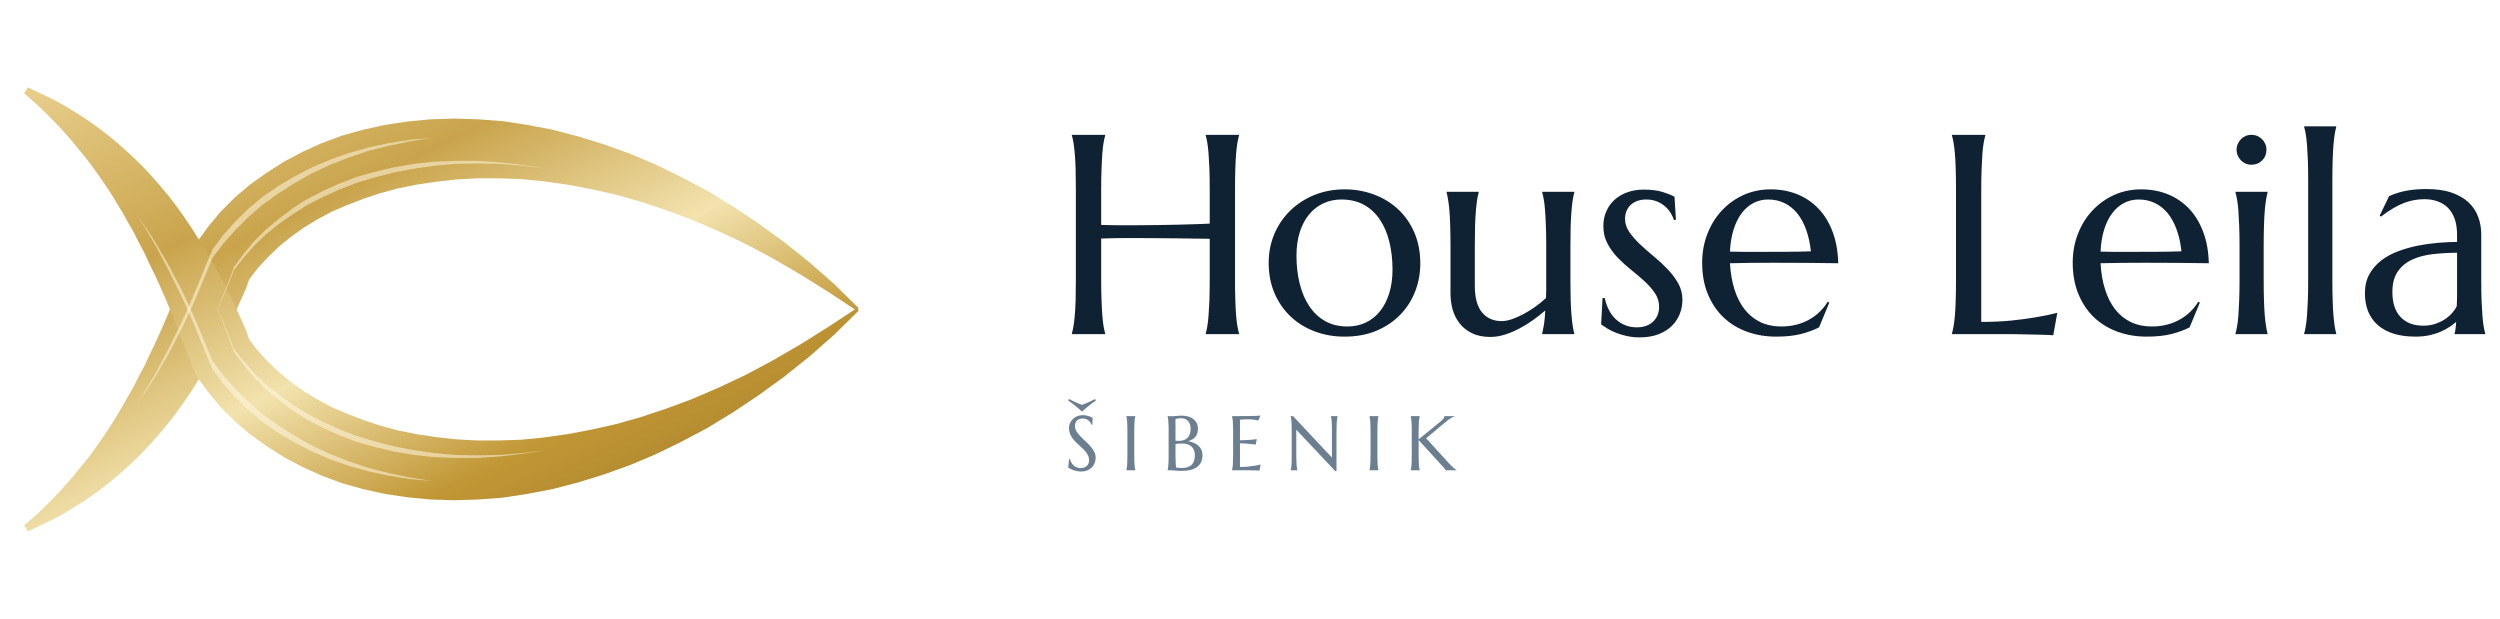
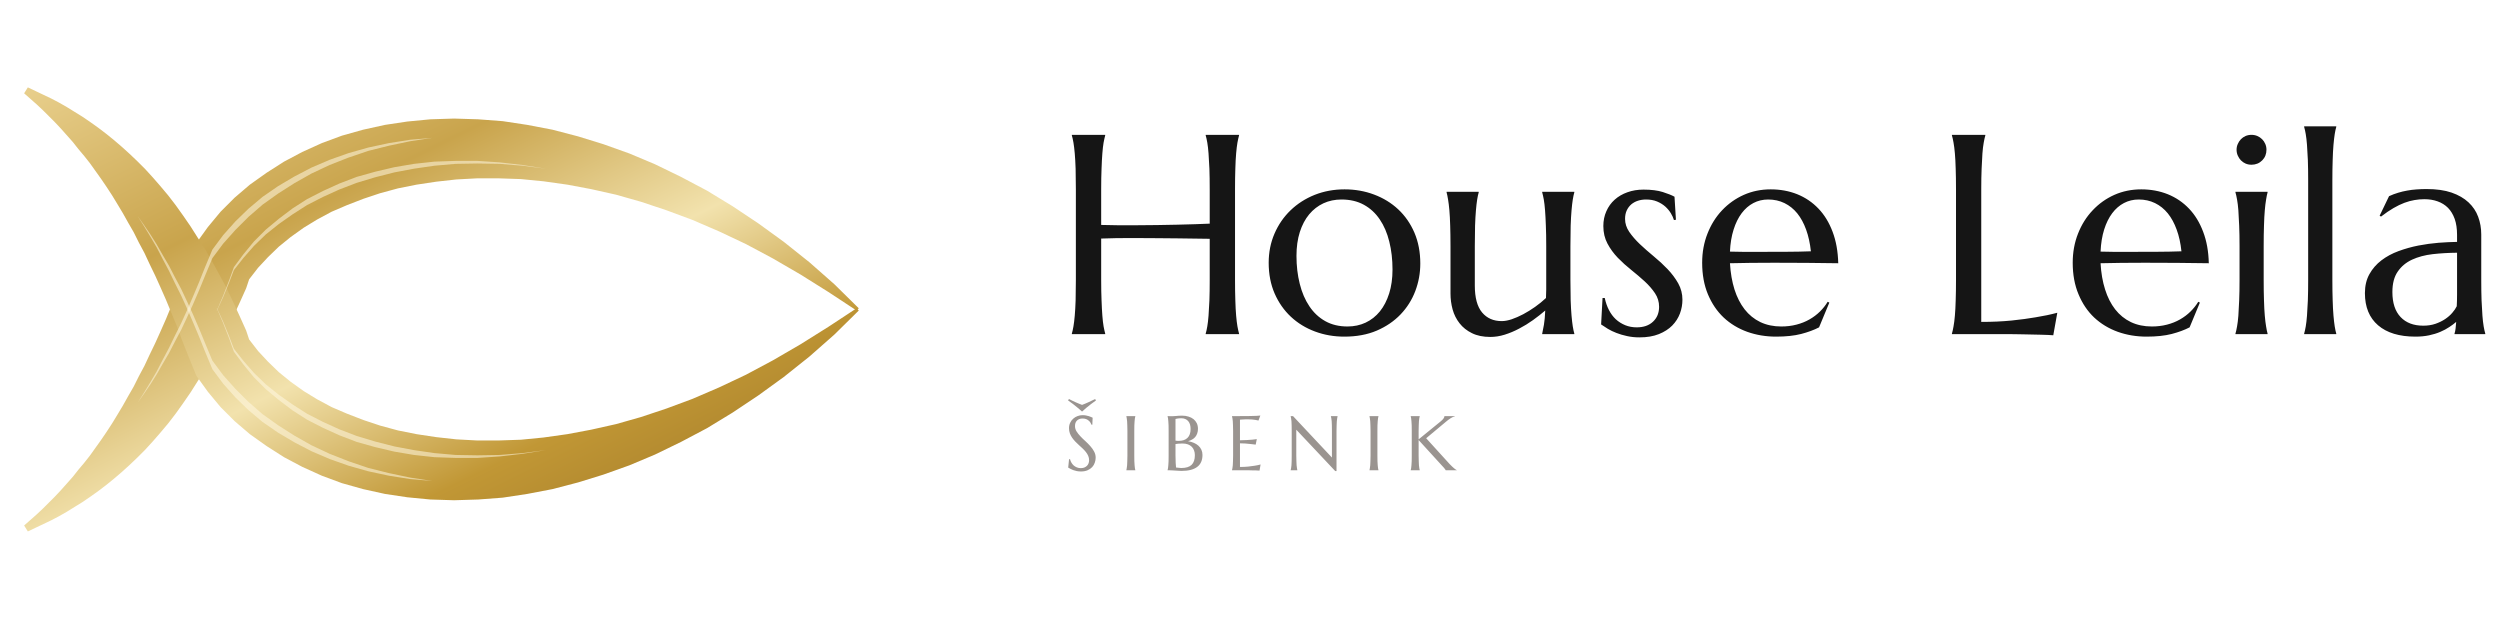
<svg xmlns="http://www.w3.org/2000/svg" viewBox="0 0 404 100" role="img" aria-label="House Leila, Šibenik">
  <defs>
    <linearGradient id="g" x1="0" y1="0" x2="1" y2="1">
      <stop offset="0" stop-color="#e8cf8c" />
      <stop offset=".28" stop-color="#c9a44c" />
      <stop offset=".52" stop-color="#f2e2ad" />
      <stop offset=".74" stop-color="#c19735" />
      <stop offset="1" stop-color="#9c7526" />
    </linearGradient>
  </defs>
  <g transform="translate(0 5.0) scale(0.6)">
    <g fill="url(#g)">
      <path d="M7.5,134.8 9.6,133.8 11.7,132.8 13.8,131.8 15.9,130.7 18.0,129.5 20.1,128.2 22.2,126.9 24.4,125.4 26.5,123.9 28.6,122.3 30.7,120.6 32.8,118.8 34.9,116.9 37.0,114.9 39.1,112.8 41.2,110.5 43.2,108.2 45.3,105.7 47.3,103.1 49.3,100.3 51.3,97.4 53.2,94.4 55.2,91.3 57.1,88.0 59.0,84.5 60.9,81.0 62.7,77.2 64.5,73.3 66.3,69.3 67.1,66.9 69.5,63.8 72.2,60.9 75.1,58.1 78.3,55.5 81.8,53.0 85.4,50.8 89.3,48.7 93.5,46.9 97.9,45.2 102.4,43.7 107.2,42.4 112.2,41.4 117.5,40.6 122.9,40.0 128.5,39.7 134.3,39.7 140.3,39.9 146.4,40.5 152.8,41.4 159.2,42.6 165.9,44.1 172.6,46.0 179.5,48.3 186.5,50.9 193.7,54.0 200.9,57.4 208.2,61.3 215.6,65.6 223.1,70.3 230.7,75.3 L231.3,74.7 224.7,68.2 218.0,62.3 211.1,56.8 204.2,51.8 197.3,47.2 190.4,43.0 183.4,39.3 176.4,35.9 169.5,33.0 162.5,30.5 155.7,28.4 148.8,26.6 142.0,25.3 135.4,24.3 128.8,23.8 122.3,23.6 115.9,23.8 109.7,24.4 103.7,25.3 97.8,26.6 92.1,28.2 86.7,30.2 81.4,32.6 76.5,35.2 71.8,38.2 67.3,41.4 63.2,44.9 59.4,48.7 56.0,52.8 52.9,57.1 50.5,63.0 49.0,66.8 47.6,70.6 46.1,74.2 44.7,77.6 43.2,81.0 41.8,84.1 40.3,87.2 38.9,90.2 37.4,93.0 36.0,95.8 34.5,98.4 33.1,100.9 31.6,103.4 30.2,105.7 28.7,108.0 27.2,110.2 25.7,112.3 24.2,114.4 22.7,116.3 21.1,118.2 19.6,120.1 18.0,121.9 16.4,123.7 14.8,125.4 13.2,127.0 11.6,128.6 9.9,130.2 8.2,131.7 6.5,133.2 Z" />
      <path d="M6.5,16.8 8.2,18.3 9.9,19.8 11.6,21.4 13.2,23.0 14.8,24.6 16.4,26.3 18.0,28.1 19.6,29.9 21.1,31.8 22.7,33.7 24.2,35.6 25.7,37.7 27.2,39.8 28.7,42.0 30.2,44.3 31.6,46.6 33.1,49.1 34.5,51.6 36.0,54.2 37.4,57.0 38.9,59.8 40.3,62.8 41.8,65.9 43.2,69.0 44.7,72.4 46.1,75.8 47.6,79.4 49.0,83.2 50.5,87.0 52.9,92.9 56.0,97.2 59.4,101.3 63.2,105.1 67.3,108.6 71.8,111.8 76.5,114.8 81.4,117.4 86.7,119.8 92.1,121.8 97.8,123.4 103.7,124.7 109.7,125.6 115.9,126.2 122.3,126.4 128.8,126.2 135.4,125.7 142.0,124.7 148.8,123.4 155.7,121.6 162.5,119.5 169.5,117.0 176.4,114.1 183.4,110.7 190.4,107.0 197.3,102.8 204.2,98.2 211.1,93.2 218.0,87.7 224.7,81.8 231.3,75.3 L230.7,74.7 223.1,79.7 215.6,84.4 208.2,88.7 200.9,92.6 193.7,96.0 186.5,99.1 179.5,101.7 172.6,104.0 165.9,105.9 159.2,107.4 152.8,108.6 146.4,109.5 140.3,110.1 134.3,110.3 128.5,110.3 122.9,110.0 117.5,109.4 112.2,108.6 107.2,107.6 102.4,106.3 97.9,104.8 93.5,103.1 89.3,101.3 85.4,99.2 81.8,97.0 78.3,94.5 75.1,91.9 72.2,89.1 69.5,86.2 67.1,83.1 66.3,80.7 64.5,76.7 62.7,72.8 60.9,69.0 59.0,65.5 57.1,62.0 55.2,58.7 53.2,55.6 51.3,52.6 49.3,49.7 47.3,46.9 45.3,44.3 43.2,41.8 41.2,39.5 39.1,37.2 37.0,35.1 34.9,33.1 32.8,31.2 30.7,29.4 28.6,27.7 26.5,26.1 24.4,24.6 22.2,23.1 20.1,21.8 18.0,20.5 15.9,19.3 13.8,18.2 11.7,17.2 9.6,16.2 7.5,15.2 Z" />
    </g>
    <g>
      <path d="M37.1,100.1 38.8,97.4 40.5,94.6 42.2,91.7 43.8,88.6 45.5,85.4 47.1,82.1 48.8,78.7 50.4,75.2 52.0,71.5 53.6,67.7 55.2,63.7 57.2,58.9 60.1,55.0 63.4,51.3 66.9,47.9 70.7,44.7 74.9,41.8 79.3,39.2 83.9,36.8 88.8,34.7 93.9,32.9 99.2,31.4 104.8,30.2 110.5,29.3 116.4,28.8 L116.4,28.8 110.5,29.7 104.8,30.9 99.2,32.3 93.9,34.1 88.8,36.1 83.9,38.4 79.3,41.0 74.9,43.8 70.7,46.8 66.9,50.1 63.4,53.6 60.1,57.3 57.2,61.2 55.2,66.0 53.6,69.9 52.0,73.6 50.4,77.1 48.8,80.5 47.1,83.7 45.5,86.8 43.8,89.7 42.2,92.5 40.5,95.2 38.8,97.7 37.1,100.1 Z" fill="#fff8e2" opacity=".55" />
      <path d="M58.4,75.3 60.1,71.3 61.7,67.2 63.0,63.6 65.6,60.1 68.4,56.7 71.6,53.5 75.1,50.6 78.8,47.8 82.7,45.3 87.0,43.1 91.4,41.1 96.1,39.3 101.1,37.9 106.2,36.7 111.5,35.8 117.0,35.2 122.7,35.0 128.6,35.0 134.6,35.4 140.7,36.1 147.0,37.1 L147.0,37.1 140.7,36.3 134.6,35.8 128.6,35.7 122.7,35.8 117.0,36.3 111.5,37.1 106.2,38.1 101.1,39.4 96.1,40.9 91.4,42.7 87.0,44.7 82.7,46.9 78.8,49.4 75.1,52.0 71.6,54.8 68.4,57.9 65.6,61.1 63.0,64.4 61.7,67.8 60.1,71.7 58.4,75.4 Z" fill="#fff8e2" opacity=".55" />
      <path d="M37.1,49.9 38.8,52.3 40.5,54.8 42.2,57.5 43.8,60.3 45.5,63.2 47.1,66.3 48.8,69.5 50.4,72.9 52.0,76.4 53.6,80.1 55.2,84.0 57.2,88.8 60.1,92.7 63.4,96.4 66.9,99.9 70.7,103.2 74.9,106.2 79.3,109.0 83.9,111.6 88.8,113.9 93.9,115.9 99.2,117.7 104.8,119.1 110.5,120.3 116.4,121.2 L116.4,121.2 110.5,120.7 104.8,119.8 99.2,118.6 93.9,117.1 88.8,115.3 83.9,113.2 79.3,110.8 74.9,108.2 70.7,105.3 66.9,102.1 63.4,98.7 60.1,95.0 57.2,91.1 55.2,86.3 53.6,82.3 52.0,78.5 50.4,74.8 48.8,71.3 47.1,67.9 45.5,64.6 43.8,61.4 42.2,58.3 40.5,55.4 38.8,52.6 37.1,49.9 Z" fill="#fff8e2" opacity=".55" />
      <path d="M58.4,74.6 60.1,78.3 61.7,82.2 63.0,85.6 65.6,88.9 68.4,92.1 71.6,95.2 75.1,98.0 78.8,100.6 82.7,103.1 87.0,105.3 91.4,107.3 96.1,109.1 101.1,110.6 106.2,111.9 111.5,112.9 117.0,113.7 122.7,114.2 128.6,114.3 134.6,114.2 140.7,113.7 147.0,112.9 L147.0,112.9 140.7,113.9 134.6,114.6 128.6,115.0 122.7,115.0 117.0,114.8 111.5,114.2 106.2,113.3 101.1,112.1 96.1,110.7 91.4,108.9 87.0,106.9 82.7,104.7 78.8,102.2 75.1,99.4 71.6,96.5 68.4,93.3 65.6,89.9 63.0,86.4 61.7,82.8 60.1,78.7 58.4,74.7 Z" fill="#fff8e2" opacity=".55" />
    </g>
  </g>
  <g transform="translate(170.0 54)">
-     <path d="M25.49 -15.41Q24.59 -15.43 23.25 -15.44Q21.9 -15.45 20.32 -15.48Q18.73 -15.5 17.01 -15.51Q15.3 -15.52 13.66 -15.53Q12.02 -15.54 10.53 -15.52Q9.05 -15.5 7.95 -15.45V-8.78Q7.95 -6.87 8.01 -5.45Q8.06 -4.02 8.14 -2.99Q8.22 -1.95 8.34 -1.26Q8.47 -0.56 8.6 -0.09V0H3.21V-0.09Q3.35 -0.56 3.47 -1.26Q3.59 -1.95 3.68 -2.99Q3.77 -4.02 3.82 -5.45Q3.86 -6.87 3.86 -8.78V-23.4Q3.86 -25.31 3.82 -26.74Q3.77 -28.17 3.68 -29.21Q3.59 -30.25 3.47 -30.95Q3.35 -31.65 3.21 -32.12V-32.21H8.6V-32.12Q8.47 -31.65 8.34 -30.95Q8.22 -30.25 8.14 -29.21Q8.06 -28.17 8.01 -26.74Q7.95 -25.31 7.95 -23.4V-17.65Q9.12 -17.61 10.6 -17.6Q12.08 -17.59 13.7 -17.6Q15.32 -17.61 16.99 -17.63Q18.67 -17.65 20.23 -17.69Q21.79 -17.72 23.15 -17.77Q24.5 -17.81 25.49 -17.86V-23.4Q25.49 -25.31 25.44 -26.74Q25.38 -28.17 25.3 -29.21Q25.22 -30.25 25.1 -30.95Q24.98 -31.65 24.84 -32.12V-32.21H30.23V-32.12Q30.1 -31.65 29.97 -30.95Q29.85 -30.25 29.76 -29.21Q29.67 -28.17 29.63 -26.74Q29.58 -25.31 29.58 -23.4V-8.78Q29.58 -6.87 29.63 -5.45Q29.67 -4.02 29.76 -2.99Q29.85 -1.95 29.97 -1.26Q30.1 -0.56 30.23 -0.09V0H24.84V-0.09Q24.98 -0.56 25.1 -1.26Q25.22 -1.95 25.3 -2.99Q25.38 -4.02 25.44 -5.45Q25.49 -6.87 25.49 -8.78ZM35.02 -11.54Q35.02 -14.08 35.96 -16.25Q36.9 -18.42 38.55 -20.01Q40.21 -21.61 42.45 -22.51Q44.7 -23.4 47.28 -23.4Q49.82 -23.4 52.05 -22.56Q54.29 -21.72 55.95 -20.17Q57.61 -18.62 58.57 -16.4Q59.52 -14.17 59.52 -11.41Q59.52 -9.1 58.71 -6.96Q57.9 -4.83 56.33 -3.19Q54.76 -1.55 52.48 -0.57Q50.2 0.4 47.24 0.4Q44.72 0.4 42.5 -0.43Q40.27 -1.26 38.61 -2.81Q36.95 -4.36 35.98 -6.57Q35.02 -8.78 35.02 -11.54ZM47.75 -1.24Q49.35 -1.24 50.68 -1.86Q52.02 -2.49 52.99 -3.68Q53.95 -4.87 54.49 -6.58Q55.03 -8.29 55.03 -10.44Q55.03 -12.87 54.51 -14.95Q54 -17.03 52.97 -18.54Q51.95 -20.06 50.4 -20.91Q48.85 -21.76 46.79 -21.76Q45.19 -21.76 43.87 -21.15Q42.54 -20.53 41.56 -19.36Q40.59 -18.19 40.05 -16.5Q39.51 -14.8 39.51 -12.65Q39.51 -10.22 40.04 -8.13Q40.56 -6.04 41.6 -4.5Q42.63 -2.96 44.17 -2.1Q45.71 -1.24 47.75 -1.24ZM68.33 -7.86Q68.33 -4.9 69.51 -3.5Q70.68 -2.11 72.68 -2.11Q73.4 -2.11 74.3 -2.41Q75.2 -2.72 76.15 -3.22Q77.11 -3.73 78.06 -4.4Q79.02 -5.08 79.83 -5.84Q79.87 -6.49 79.87 -7.22Q79.87 -7.95 79.87 -8.78V-14.22Q79.87 -16.13 79.81 -17.55Q79.76 -18.98 79.68 -20.01Q79.6 -21.05 79.48 -21.74Q79.35 -22.44 79.22 -22.91V-23H84.41V-22.91Q84.27 -22.44 84.16 -21.74Q84.05 -21.05 83.96 -20.01Q83.87 -18.98 83.82 -17.55Q83.78 -16.13 83.78 -14.22V-8.78Q83.78 -6.87 83.82 -5.45Q83.87 -4.02 83.96 -2.99Q84.05 -1.95 84.16 -1.26Q84.27 -0.56 84.41 -0.09V0H79.22V-0.09Q79.35 -0.65 79.5 -1.53Q79.65 -2.4 79.71 -3.82Q78.79 -3.03 77.73 -2.27Q76.66 -1.5 75.5 -0.9Q74.35 -0.29 73.17 0.08Q71.99 0.45 70.84 0.45Q69.09 0.45 67.87 -0.16Q66.64 -0.76 65.87 -1.75Q65.09 -2.74 64.74 -4Q64.4 -5.26 64.4 -6.58V-14.22Q64.4 -16.13 64.35 -17.55Q64.31 -18.98 64.22 -20.01Q64.13 -21.05 64.01 -21.74Q63.9 -22.44 63.77 -22.91V-23H68.96V-22.91Q68.82 -22.44 68.71 -21.74Q68.6 -21.05 68.51 -20.01Q68.42 -18.98 68.37 -17.55Q68.33 -16.13 68.33 -14.22ZM100.83 -18.49 100.51 -18.44Q100.36 -18.96 100.01 -19.54Q99.66 -20.12 99.11 -20.62Q98.56 -21.11 97.78 -21.44Q97.01 -21.76 96 -21.76Q95.3 -21.76 94.68 -21.56Q94.07 -21.36 93.61 -20.97Q93.15 -20.57 92.88 -19.99Q92.61 -19.41 92.61 -18.62Q92.61 -17.52 93.29 -16.52Q93.98 -15.52 95.01 -14.54Q96.04 -13.57 97.24 -12.58Q98.45 -11.59 99.48 -10.51Q100.51 -9.43 101.2 -8.21Q101.88 -6.99 101.88 -5.57Q101.88 -4.42 101.48 -3.34Q101.07 -2.25 100.23 -1.39Q99.39 -0.54 98.08 -0.01Q96.76 0.52 94.94 0.52Q93.86 0.52 92.93 0.31Q92 0.11 91.23 -0.19Q90.45 -0.49 89.83 -0.86Q89.21 -1.24 88.74 -1.57L88.97 -5.84H89.33Q89.55 -4.78 90 -3.91Q90.45 -3.03 91.11 -2.41Q91.78 -1.8 92.63 -1.45Q93.48 -1.1 94.49 -1.1Q96.16 -1.1 97.13 -2.02Q98.11 -2.94 98.11 -4.42Q98.11 -5.62 97.45 -6.61Q96.78 -7.61 95.77 -8.54Q94.76 -9.46 93.61 -10.38Q92.45 -11.3 91.44 -12.34Q90.43 -13.39 89.77 -14.63Q89.1 -15.88 89.1 -17.47Q89.1 -18.78 89.59 -19.87Q90.07 -20.96 90.93 -21.73Q91.8 -22.51 92.99 -22.93Q94.18 -23.36 95.59 -23.36Q97.46 -23.36 98.7 -22.97Q99.95 -22.57 100.6 -22.21ZM117.02 0.4Q114.53 0.4 112.35 -0.38Q110.17 -1.17 108.55 -2.68Q106.94 -4.2 106 -6.44Q105.07 -8.67 105.07 -11.54Q105.07 -14.08 105.93 -16.25Q106.78 -18.42 108.28 -20.01Q109.79 -21.61 111.8 -22.51Q113.81 -23.4 116.15 -23.4Q118.46 -23.4 120.44 -22.61Q122.41 -21.81 123.86 -20.29Q125.31 -18.78 126.15 -16.54Q126.99 -14.31 127.06 -11.46Q124.52 -11.5 121.99 -11.52Q119.45 -11.54 116.71 -11.54Q114.75 -11.54 112.9 -11.52Q111.05 -11.5 109.56 -11.46Q109.7 -9.12 110.29 -7.23Q110.89 -5.35 111.93 -4.01Q112.98 -2.67 114.47 -1.95Q115.97 -1.24 117.85 -1.24Q119.16 -1.24 120.31 -1.54Q121.47 -1.84 122.41 -2.38Q123.36 -2.92 124.1 -3.65Q124.84 -4.38 125.35 -5.23L125.62 -5.1L123.96 -1.1Q122.75 -0.47 121.06 -0.03Q119.38 0.4 117.02 0.4ZM114.03 -13.3Q116.28 -13.3 118.54 -13.31Q120.79 -13.32 122.64 -13.39Q122.43 -15.34 121.87 -16.89Q121.31 -18.44 120.44 -19.52Q119.56 -20.6 118.37 -21.18Q117.18 -21.76 115.74 -21.76Q114.44 -21.76 113.35 -21.19Q112.26 -20.62 111.45 -19.54Q110.64 -18.46 110.15 -16.9Q109.65 -15.34 109.56 -13.34Q110.58 -13.3 111.7 -13.3Q112.82 -13.3 114.03 -13.3ZM150.17 -1.98Q152.82 -1.98 155.05 -2.2Q157.27 -2.43 158.93 -2.72Q160.87 -3.03 162.46 -3.46L161.81 0.18Q161.54 0.16 161 0.13Q160.46 0.11 159.8 0.09Q159.14 0.07 158.41 0.06Q157.68 0.04 157.02 0.03Q156.37 0.02 155.87 0.01Q155.36 0 155.14 0H145.43V-0.09Q145.57 -0.56 145.69 -1.26Q145.82 -1.95 145.91 -2.99Q146 -4.02 146.04 -5.45Q146.09 -6.87 146.09 -8.78V-23.4Q146.09 -25.31 146.04 -26.74Q146 -28.17 145.91 -29.21Q145.82 -30.25 145.69 -30.95Q145.57 -31.65 145.43 -32.12V-32.21H150.83V-32.12Q150.69 -31.65 150.57 -30.95Q150.44 -30.25 150.36 -29.21Q150.29 -28.17 150.23 -26.74Q150.17 -25.31 150.17 -23.4ZM176.9 0.4Q174.41 0.4 172.23 -0.38Q170.05 -1.17 168.43 -2.68Q166.82 -4.2 165.89 -6.44Q164.95 -8.67 164.95 -11.54Q164.95 -14.08 165.81 -16.25Q166.66 -18.42 168.17 -20.01Q169.67 -21.61 171.68 -22.51Q173.69 -23.4 176.03 -23.4Q178.34 -23.4 180.32 -22.61Q182.29 -21.81 183.74 -20.29Q185.19 -18.78 186.03 -16.54Q186.88 -14.31 186.94 -11.46Q184.4 -11.5 181.87 -11.52Q179.33 -11.54 176.59 -11.54Q174.63 -11.54 172.78 -11.52Q170.93 -11.5 169.45 -11.46Q169.58 -9.12 170.18 -7.23Q170.77 -5.35 171.81 -4.01Q172.86 -2.67 174.35 -1.95Q175.85 -1.24 177.73 -1.24Q179.04 -1.24 180.19 -1.54Q181.35 -1.84 182.29 -2.38Q183.24 -2.92 183.98 -3.65Q184.72 -4.38 185.24 -5.23L185.5 -5.1L183.84 -1.1Q182.63 -0.47 180.95 -0.03Q179.26 0.4 176.9 0.4ZM173.92 -13.3Q176.16 -13.3 178.42 -13.31Q180.68 -13.32 182.52 -13.39Q182.32 -15.34 181.75 -16.89Q181.19 -18.44 180.32 -19.52Q179.44 -20.6 178.25 -21.18Q177.06 -21.76 175.62 -21.76Q174.32 -21.76 173.23 -21.19Q172.14 -20.62 171.33 -19.54Q170.52 -18.46 170.03 -16.9Q169.54 -15.34 169.45 -13.34Q170.46 -13.3 171.58 -13.3Q172.7 -13.3 173.92 -13.3ZM191.91 -14.22Q191.91 -16.13 191.85 -17.55Q191.79 -18.98 191.72 -20.01Q191.64 -21.05 191.51 -21.74Q191.39 -22.44 191.25 -22.91V-23H196.44V-22.91Q196.31 -22.44 196.2 -21.74Q196.08 -21.05 195.99 -20.01Q195.9 -18.98 195.86 -17.55Q195.81 -16.13 195.81 -14.22V-8.78Q195.81 -6.87 195.86 -5.45Q195.9 -4.02 195.99 -2.99Q196.08 -1.95 196.2 -1.26Q196.31 -0.56 196.44 -0.09V0H191.25V-0.09Q191.39 -0.56 191.51 -1.26Q191.64 -1.95 191.72 -2.99Q191.79 -4.02 191.85 -5.45Q191.91 -6.87 191.91 -8.78ZM191.43 -29.81Q191.43 -30.3 191.63 -30.74Q191.82 -31.18 192.13 -31.5Q192.45 -31.83 192.88 -32.02Q193.32 -32.21 193.84 -32.21Q194.35 -32.21 194.79 -32.02Q195.23 -31.83 195.56 -31.5Q195.88 -31.18 196.07 -30.74Q196.26 -30.3 196.26 -29.81Q196.26 -28.77 195.57 -28.08Q194.87 -27.38 193.84 -27.38Q193.32 -27.38 192.88 -27.57Q192.45 -27.76 192.13 -28.09Q191.82 -28.41 191.63 -28.85Q191.43 -29.29 191.43 -29.81ZM203 -24.8Q203 -26.71 202.95 -28.13Q202.89 -29.56 202.81 -30.59Q202.73 -31.62 202.61 -32.32Q202.49 -33.02 202.35 -33.49V-33.58H207.54V-33.49Q207.4 -33.02 207.29 -32.32Q207.18 -31.62 207.09 -30.59Q207 -29.56 206.96 -28.13Q206.91 -26.71 206.91 -24.8V-8.78Q206.91 -6.87 206.96 -5.45Q207 -4.02 207.09 -2.99Q207.18 -1.95 207.29 -1.26Q207.4 -0.56 207.54 -0.09V0H202.35V-0.09Q202.49 -0.56 202.61 -1.26Q202.73 -1.95 202.81 -2.99Q202.89 -4.02 202.95 -5.45Q203 -6.87 203 -8.78ZM212.17 -6.63Q212.17 -8.4 212.9 -9.7Q213.63 -11.01 214.84 -11.93Q216.05 -12.85 217.6 -13.42Q219.15 -13.99 220.81 -14.32Q222.48 -14.64 224.09 -14.77Q225.71 -14.89 227.06 -14.91V-16.06Q227.06 -17.54 226.68 -18.62Q226.29 -19.7 225.6 -20.41Q224.9 -21.11 223.92 -21.46Q222.95 -21.81 221.78 -21.81Q220.97 -21.81 220.18 -21.67Q219.4 -21.54 218.56 -21.23Q217.71 -20.91 216.78 -20.37Q215.85 -19.83 214.77 -19L214.55 -19.14L216.07 -22.3Q216.82 -22.64 217.53 -22.85Q218.25 -23.07 218.99 -23.2Q219.74 -23.34 220.51 -23.39Q221.29 -23.45 222.14 -23.45Q224.5 -23.45 226.17 -22.88Q227.84 -22.3 228.91 -21.3Q229.98 -20.3 230.47 -18.97Q230.97 -17.63 230.97 -16.1V-8.78Q230.97 -6.87 231.02 -5.45Q231.08 -4.02 231.16 -2.99Q231.24 -1.95 231.36 -1.26Q231.48 -0.56 231.62 -0.09V0H226.65V-0.09Q226.77 -0.45 226.82 -0.9Q226.88 -1.35 226.92 -1.98Q226.45 -1.57 225.81 -1.15Q225.17 -0.72 224.35 -0.37Q223.53 -0.02 222.53 0.19Q221.53 0.4 220.34 0.4Q216.43 0.4 214.3 -1.43Q212.17 -3.26 212.17 -6.63ZM227.06 -13.16Q225.01 -13.14 223.13 -12.93Q221.24 -12.71 219.79 -12.04Q218.34 -11.37 217.48 -10.12Q216.61 -8.87 216.61 -6.81Q216.61 -4.16 217.94 -2.76Q219.26 -1.37 221.6 -1.37Q222.68 -1.37 223.56 -1.67Q224.45 -1.98 225.14 -2.44Q225.82 -2.9 226.29 -3.45Q226.77 -4 227.01 -4.51Q227.06 -5.37 227.06 -6.41Q227.06 -7.46 227.06 -8.78Z" fill="#0f2233" />
+     <path d="M25.49 -15.41Q24.59 -15.43 23.25 -15.44Q21.9 -15.45 20.32 -15.48Q18.73 -15.5 17.01 -15.51Q15.3 -15.52 13.66 -15.53Q12.02 -15.54 10.53 -15.52Q9.05 -15.5 7.95 -15.45V-8.78Q7.95 -6.87 8.01 -5.45Q8.06 -4.02 8.14 -2.99Q8.22 -1.95 8.34 -1.26Q8.47 -0.56 8.6 -0.09V0H3.21V-0.09Q3.35 -0.56 3.47 -1.26Q3.59 -1.95 3.68 -2.99Q3.77 -4.02 3.82 -5.45Q3.86 -6.87 3.86 -8.78V-23.4Q3.86 -25.31 3.82 -26.74Q3.77 -28.17 3.68 -29.21Q3.59 -30.25 3.47 -30.95Q3.35 -31.65 3.21 -32.12V-32.21H8.6V-32.12Q8.47 -31.65 8.34 -30.95Q8.22 -30.25 8.14 -29.21Q8.06 -28.17 8.01 -26.74Q7.95 -25.31 7.95 -23.4V-17.65Q9.12 -17.61 10.6 -17.6Q12.08 -17.59 13.7 -17.6Q15.32 -17.61 16.99 -17.63Q18.67 -17.65 20.23 -17.69Q21.79 -17.72 23.15 -17.77Q24.5 -17.81 25.49 -17.86V-23.4Q25.49 -25.31 25.44 -26.74Q25.38 -28.17 25.3 -29.21Q25.22 -30.25 25.1 -30.95Q24.98 -31.65 24.84 -32.12V-32.21H30.23V-32.12Q30.1 -31.65 29.97 -30.95Q29.85 -30.25 29.76 -29.21Q29.67 -28.17 29.63 -26.74Q29.58 -25.31 29.58 -23.4V-8.78Q29.58 -6.87 29.63 -5.45Q29.67 -4.02 29.76 -2.99Q29.85 -1.95 29.97 -1.26Q30.1 -0.56 30.23 -0.09V0H24.84V-0.09Q24.98 -0.56 25.1 -1.26Q25.22 -1.95 25.3 -2.99Q25.38 -4.02 25.44 -5.45Q25.49 -6.87 25.49 -8.78ZM35.02 -11.54Q35.02 -14.08 35.96 -16.25Q36.9 -18.42 38.55 -20.01Q40.21 -21.61 42.45 -22.51Q44.7 -23.4 47.28 -23.4Q49.82 -23.4 52.05 -22.56Q54.29 -21.72 55.95 -20.17Q57.61 -18.62 58.57 -16.4Q59.52 -14.17 59.52 -11.41Q59.52 -9.1 58.71 -6.96Q57.9 -4.83 56.33 -3.19Q54.76 -1.55 52.48 -0.57Q50.2 0.4 47.24 0.4Q44.72 0.4 42.5 -0.43Q40.27 -1.26 38.61 -2.81Q36.95 -4.36 35.98 -6.57Q35.02 -8.78 35.02 -11.54ZM47.75 -1.24Q49.35 -1.24 50.68 -1.86Q52.02 -2.49 52.99 -3.68Q53.95 -4.87 54.49 -6.58Q55.03 -8.29 55.03 -10.44Q55.03 -12.87 54.51 -14.95Q54 -17.03 52.97 -18.54Q51.95 -20.06 50.4 -20.91Q48.85 -21.76 46.79 -21.76Q45.19 -21.76 43.87 -21.15Q42.54 -20.53 41.56 -19.36Q40.59 -18.19 40.05 -16.5Q39.51 -14.8 39.51 -12.65Q39.51 -10.22 40.04 -8.13Q40.56 -6.04 41.6 -4.5Q42.63 -2.96 44.17 -2.1Q45.71 -1.24 47.75 -1.24ZM68.33 -7.86Q68.33 -4.9 69.51 -3.5Q70.68 -2.11 72.68 -2.11Q73.4 -2.11 74.3 -2.41Q75.2 -2.72 76.15 -3.22Q77.11 -3.73 78.06 -4.4Q79.02 -5.08 79.83 -5.84Q79.87 -6.49 79.87 -7.22Q79.87 -7.95 79.87 -8.78V-14.22Q79.87 -16.13 79.81 -17.55Q79.76 -18.98 79.68 -20.01Q79.6 -21.05 79.48 -21.74Q79.35 -22.44 79.22 -22.91V-23H84.41V-22.91Q84.27 -22.44 84.16 -21.74Q84.05 -21.05 83.96 -20.01Q83.87 -18.98 83.82 -17.55Q83.78 -16.13 83.78 -14.22V-8.78Q83.78 -6.87 83.82 -5.45Q83.87 -4.02 83.96 -2.99Q84.05 -1.95 84.16 -1.26Q84.27 -0.56 84.41 -0.09V0H79.22V-0.09Q79.35 -0.65 79.5 -1.53Q79.65 -2.4 79.71 -3.82Q78.79 -3.03 77.73 -2.27Q76.66 -1.5 75.5 -0.9Q74.35 -0.29 73.17 0.08Q71.99 0.45 70.84 0.45Q69.09 0.45 67.87 -0.16Q66.64 -0.76 65.87 -1.75Q65.09 -2.74 64.74 -4Q64.4 -5.26 64.4 -6.58V-14.22Q64.4 -16.13 64.35 -17.55Q64.31 -18.98 64.22 -20.01Q64.13 -21.05 64.01 -21.74Q63.9 -22.44 63.77 -22.91V-23H68.96V-22.91Q68.82 -22.44 68.71 -21.74Q68.6 -21.05 68.51 -20.01Q68.42 -18.98 68.37 -17.55Q68.33 -16.13 68.33 -14.22ZM100.83 -18.49 100.51 -18.44Q100.36 -18.96 100.01 -19.54Q99.66 -20.12 99.11 -20.62Q98.56 -21.11 97.78 -21.44Q97.01 -21.76 96 -21.76Q95.3 -21.76 94.68 -21.56Q94.07 -21.36 93.61 -20.97Q93.15 -20.57 92.88 -19.99Q92.61 -19.41 92.61 -18.62Q92.61 -17.52 93.29 -16.52Q93.98 -15.52 95.01 -14.54Q96.04 -13.57 97.24 -12.58Q98.45 -11.59 99.48 -10.51Q100.51 -9.43 101.2 -8.21Q101.88 -6.99 101.88 -5.57Q101.88 -4.42 101.48 -3.34Q101.07 -2.25 100.23 -1.39Q99.39 -0.54 98.08 -0.01Q96.76 0.52 94.94 0.52Q93.86 0.52 92.93 0.31Q92 0.11 91.23 -0.19Q90.45 -0.49 89.83 -0.86Q89.21 -1.24 88.74 -1.57L88.97 -5.84H89.33Q89.55 -4.78 90 -3.91Q90.45 -3.03 91.11 -2.41Q91.78 -1.8 92.63 -1.45Q93.48 -1.1 94.49 -1.1Q96.16 -1.1 97.13 -2.02Q98.11 -2.94 98.11 -4.42Q98.11 -5.62 97.45 -6.61Q96.78 -7.61 95.77 -8.54Q94.76 -9.46 93.61 -10.38Q92.45 -11.3 91.44 -12.34Q90.43 -13.39 89.77 -14.63Q89.1 -15.88 89.1 -17.47Q89.1 -18.78 89.59 -19.87Q90.07 -20.96 90.93 -21.73Q91.8 -22.51 92.99 -22.93Q94.18 -23.36 95.59 -23.36Q97.46 -23.36 98.7 -22.97Q99.95 -22.57 100.6 -22.21ZM117.02 0.4Q114.53 0.4 112.35 -0.38Q110.17 -1.17 108.55 -2.68Q106.94 -4.2 106 -6.44Q105.07 -8.67 105.07 -11.54Q105.07 -14.08 105.93 -16.25Q106.78 -18.42 108.28 -20.01Q109.79 -21.61 111.8 -22.51Q113.81 -23.4 116.15 -23.4Q118.46 -23.4 120.44 -22.61Q122.41 -21.81 123.86 -20.29Q125.31 -18.78 126.15 -16.54Q126.99 -14.31 127.06 -11.46Q124.52 -11.5 121.99 -11.52Q119.45 -11.54 116.71 -11.54Q114.75 -11.54 112.9 -11.52Q111.05 -11.5 109.56 -11.46Q109.7 -9.12 110.29 -7.23Q110.89 -5.35 111.93 -4.01Q112.98 -2.67 114.47 -1.95Q115.97 -1.24 117.85 -1.24Q119.16 -1.24 120.31 -1.54Q121.47 -1.84 122.41 -2.38Q123.36 -2.92 124.1 -3.65Q124.84 -4.38 125.35 -5.23L125.62 -5.1L123.96 -1.1Q122.75 -0.47 121.06 -0.03Q119.38 0.4 117.02 0.4ZM114.03 -13.3Q116.28 -13.3 118.54 -13.31Q120.79 -13.32 122.64 -13.39Q122.43 -15.34 121.87 -16.89Q121.31 -18.44 120.44 -19.52Q119.56 -20.6 118.37 -21.18Q117.18 -21.76 115.74 -21.76Q114.44 -21.76 113.35 -21.19Q112.26 -20.62 111.45 -19.54Q110.64 -18.46 110.15 -16.9Q109.65 -15.34 109.56 -13.34Q110.58 -13.3 111.7 -13.3Q112.82 -13.3 114.03 -13.3ZM150.17 -1.98Q152.82 -1.98 155.05 -2.2Q157.27 -2.43 158.93 -2.72Q160.87 -3.03 162.46 -3.46L161.81 0.18Q161.54 0.16 161 0.13Q160.46 0.11 159.8 0.09Q159.14 0.07 158.41 0.06Q157.68 0.04 157.02 0.03Q156.37 0.02 155.87 0.01Q155.36 0 155.14 0H145.43V-0.09Q145.57 -0.56 145.69 -1.26Q145.82 -1.95 145.91 -2.99Q146 -4.02 146.04 -5.45Q146.09 -6.87 146.09 -8.78V-23.4Q146.09 -25.31 146.04 -26.74Q146 -28.17 145.91 -29.21Q145.82 -30.25 145.69 -30.95Q145.57 -31.65 145.43 -32.12V-32.21H150.83V-32.12Q150.69 -31.65 150.57 -30.95Q150.44 -30.25 150.36 -29.21Q150.29 -28.17 150.23 -26.74Q150.17 -25.31 150.17 -23.4ZM176.9 0.4Q174.41 0.4 172.23 -0.38Q170.05 -1.17 168.43 -2.68Q166.82 -4.2 165.89 -6.44Q164.95 -8.67 164.95 -11.54Q164.95 -14.08 165.81 -16.25Q166.66 -18.42 168.17 -20.01Q169.67 -21.61 171.68 -22.51Q173.69 -23.4 176.03 -23.4Q178.34 -23.4 180.32 -22.61Q182.29 -21.81 183.74 -20.29Q185.19 -18.78 186.03 -16.54Q186.88 -14.31 186.94 -11.46Q184.4 -11.5 181.87 -11.52Q179.33 -11.54 176.59 -11.54Q174.63 -11.54 172.78 -11.52Q170.93 -11.5 169.45 -11.46Q169.58 -9.12 170.18 -7.23Q170.77 -5.35 171.81 -4.01Q172.86 -2.67 174.35 -1.95Q175.85 -1.24 177.73 -1.24Q179.04 -1.24 180.19 -1.54Q181.35 -1.84 182.29 -2.38Q183.24 -2.92 183.98 -3.65Q184.72 -4.38 185.24 -5.23L185.5 -5.1L183.84 -1.1Q182.63 -0.47 180.95 -0.03Q179.26 0.4 176.9 0.4ZM173.92 -13.3Q176.16 -13.3 178.42 -13.31Q180.68 -13.32 182.52 -13.39Q182.32 -15.34 181.75 -16.89Q181.19 -18.44 180.32 -19.52Q179.44 -20.6 178.25 -21.18Q177.06 -21.76 175.62 -21.76Q174.32 -21.76 173.23 -21.19Q172.14 -20.62 171.33 -19.54Q170.52 -18.46 170.03 -16.9Q169.54 -15.34 169.45 -13.34Q170.46 -13.3 171.58 -13.3Q172.7 -13.3 173.92 -13.3ZM191.91 -14.22Q191.91 -16.13 191.85 -17.55Q191.79 -18.98 191.72 -20.01Q191.64 -21.05 191.51 -21.74Q191.39 -22.44 191.25 -22.91V-23H196.44V-22.91Q196.31 -22.44 196.2 -21.74Q196.08 -21.05 195.99 -20.01Q195.9 -18.98 195.86 -17.55Q195.81 -16.13 195.81 -14.22V-8.78Q195.81 -6.87 195.86 -5.45Q195.9 -4.02 195.99 -2.99Q196.08 -1.95 196.2 -1.26Q196.31 -0.56 196.44 -0.09V0H191.25V-0.09Q191.39 -0.56 191.51 -1.26Q191.64 -1.95 191.72 -2.99Q191.79 -4.02 191.85 -5.45Q191.91 -6.87 191.91 -8.78ZM191.43 -29.81Q191.43 -30.3 191.63 -30.74Q191.82 -31.18 192.13 -31.5Q192.45 -31.83 192.88 -32.02Q193.32 -32.21 193.84 -32.21Q194.35 -32.21 194.79 -32.02Q195.23 -31.83 195.56 -31.5Q195.88 -31.18 196.07 -30.74Q196.26 -30.3 196.26 -29.81Q196.26 -28.77 195.57 -28.08Q194.87 -27.38 193.84 -27.38Q193.32 -27.38 192.88 -27.57Q192.45 -27.76 192.13 -28.09Q191.82 -28.41 191.63 -28.85Q191.43 -29.29 191.43 -29.81ZM203 -24.8Q203 -26.71 202.95 -28.13Q202.89 -29.56 202.81 -30.59Q202.73 -31.62 202.61 -32.32Q202.49 -33.02 202.35 -33.49V-33.58H207.54V-33.49Q207.4 -33.02 207.29 -32.32Q207.18 -31.62 207.09 -30.59Q207 -29.56 206.96 -28.13Q206.91 -26.71 206.91 -24.8V-8.78Q206.91 -6.87 206.96 -5.45Q207 -4.02 207.09 -2.99Q207.18 -1.95 207.29 -1.26Q207.4 -0.56 207.54 -0.09V0H202.35V-0.09Q202.49 -0.56 202.61 -1.26Q202.73 -1.95 202.81 -2.99Q202.89 -4.02 202.95 -5.45Q203 -6.87 203 -8.78ZM212.17 -6.63Q212.17 -8.4 212.9 -9.7Q213.63 -11.01 214.84 -11.93Q216.05 -12.85 217.6 -13.42Q219.15 -13.99 220.81 -14.32Q222.48 -14.64 224.09 -14.77Q225.71 -14.89 227.06 -14.91V-16.06Q227.06 -17.54 226.68 -18.62Q226.29 -19.7 225.6 -20.41Q224.9 -21.11 223.92 -21.46Q222.95 -21.81 221.78 -21.81Q220.97 -21.81 220.18 -21.67Q219.4 -21.54 218.56 -21.23Q217.71 -20.91 216.78 -20.37Q215.85 -19.83 214.77 -19L214.55 -19.14L216.07 -22.3Q216.82 -22.64 217.53 -22.85Q218.25 -23.07 218.99 -23.2Q219.74 -23.34 220.51 -23.39Q221.29 -23.45 222.14 -23.45Q224.5 -23.45 226.17 -22.88Q227.84 -22.3 228.91 -21.3Q229.98 -20.3 230.47 -18.97Q230.97 -17.63 230.97 -16.1V-8.78Q230.97 -6.87 231.02 -5.45Q231.08 -4.02 231.16 -2.99Q231.24 -1.95 231.36 -1.26Q231.48 -0.56 231.62 -0.09V0H226.65V-0.09Q226.77 -0.45 226.82 -0.9Q226.88 -1.35 226.92 -1.98Q226.45 -1.57 225.81 -1.15Q225.17 -0.72 224.35 -0.37Q223.53 -0.02 222.53 0.19Q221.53 0.4 220.34 0.4Q216.43 0.4 214.3 -1.43Q212.17 -3.26 212.17 -6.63ZM227.06 -13.16Q225.01 -13.14 223.13 -12.93Q221.24 -12.71 219.79 -12.04Q218.34 -11.37 217.48 -10.12Q216.61 -8.87 216.61 -6.81Q216.61 -4.16 217.94 -2.76Q219.26 -1.37 221.6 -1.37Q222.68 -1.37 223.56 -1.67Q224.45 -1.98 225.14 -2.44Q225.82 -2.9 226.29 -3.45Q226.77 -4 227.01 -4.51Q227.06 -5.37 227.06 -6.41Q227.06 -7.46 227.06 -8.78Z" fill="#151515" />
    <g transform="translate(2 22)">
-       <path d="M4.52 -7.36H4.39Q4.34 -7.5 4.23 -7.68Q4.13 -7.86 3.95 -8.01Q3.78 -8.17 3.53 -8.27Q3.28 -8.37 2.95 -8.37Q2.65 -8.37 2.42 -8.28Q2.19 -8.19 2.03 -8.03Q1.87 -7.86 1.79 -7.64Q1.72 -7.41 1.72 -7.14Q1.72 -6.7 1.96 -6.3Q2.21 -5.9 2.58 -5.51Q2.95 -5.11 3.39 -4.72Q3.82 -4.33 4.19 -3.91Q4.57 -3.49 4.81 -3.03Q5.06 -2.57 5.06 -2.04Q5.06 -1.64 4.92 -1.24Q4.79 -0.84 4.5 -0.52Q4.21 -0.21 3.76 -0.01Q3.31 0.19 2.69 0.19Q2.34 0.19 2.02 0.13Q1.71 0.06 1.44 -0.03Q1.18 -0.13 0.97 -0.24Q0.76 -0.35 0.62 -0.44L0.76 -1.79H0.92Q0.98 -1.5 1.14 -1.24Q1.29 -0.98 1.51 -0.78Q1.73 -0.59 2.02 -0.47Q2.31 -0.35 2.65 -0.35Q2.96 -0.35 3.21 -0.44Q3.45 -0.54 3.63 -0.7Q3.81 -0.87 3.9 -1.1Q4 -1.34 4 -1.61Q4 -2 3.86 -2.32Q3.72 -2.65 3.49 -2.94Q3.26 -3.23 2.97 -3.51Q2.68 -3.78 2.37 -4.06Q2.07 -4.34 1.78 -4.63Q1.49 -4.93 1.26 -5.26Q1.03 -5.59 0.89 -5.97Q0.75 -6.35 0.75 -6.81Q0.75 -7.29 0.94 -7.68Q1.12 -8.07 1.43 -8.34Q1.74 -8.62 2.13 -8.76Q2.52 -8.91 2.94 -8.91Q3.24 -8.91 3.5 -8.86Q3.75 -8.81 3.96 -8.75Q4.16 -8.68 4.32 -8.61Q4.47 -8.54 4.57 -8.5ZM2.86 -9.49Q2.5 -9.81 2.12 -10.13Q1.79 -10.4 1.4 -10.71Q1 -11.02 0.6 -11.29L0.74 -11.52Q1.01 -11.38 1.3 -11.24Q1.59 -11.1 1.86 -10.98Q2.14 -10.85 2.4 -10.75Q2.65 -10.64 2.86 -10.57Q3.06 -10.64 3.32 -10.75Q3.58 -10.86 3.85 -10.98Q4.13 -11.11 4.42 -11.25Q4.71 -11.38 4.97 -11.52L5.11 -11.29Q4.71 -11.02 4.32 -10.71Q3.92 -10.4 3.59 -10.13Q3.21 -9.81 2.86 -9.49ZM10.02 -0.02Q10.05 -0.15 10.08 -0.34Q10.11 -0.53 10.14 -0.81Q10.16 -1.09 10.17 -1.48Q10.19 -1.87 10.19 -2.39V-6.36Q10.19 -6.88 10.17 -7.27Q10.16 -7.65 10.14 -7.94Q10.11 -8.22 10.08 -8.41Q10.05 -8.6 10.02 -8.73V-8.75H11.47V-8.73Q11.44 -8.6 11.4 -8.41Q11.37 -8.22 11.35 -7.94Q11.33 -7.65 11.31 -7.27Q11.3 -6.88 11.3 -6.36V-2.39Q11.3 -1.87 11.31 -1.48Q11.33 -1.09 11.35 -0.81Q11.37 -0.53 11.4 -0.34Q11.44 -0.15 11.47 -0.02V0H10.02ZM16.85 -6.36Q16.85 -6.88 16.84 -7.27Q16.83 -7.65 16.8 -7.94Q16.78 -8.22 16.75 -8.41Q16.71 -8.6 16.68 -8.73V-8.75Q16.8 -8.75 16.93 -8.75Q17.05 -8.74 17.19 -8.74Q17.33 -8.74 17.49 -8.74Q17.71 -8.74 18.08 -8.78Q18.46 -8.83 19.05 -8.83Q19.6 -8.83 20.06 -8.68Q20.53 -8.54 20.87 -8.27Q21.2 -8 21.4 -7.61Q21.59 -7.21 21.59 -6.71Q21.59 -6.29 21.47 -5.96Q21.36 -5.63 21.15 -5.38Q20.94 -5.13 20.64 -4.97Q20.34 -4.8 19.99 -4.7Q20.51 -4.62 20.94 -4.43Q21.36 -4.25 21.67 -3.97Q21.98 -3.69 22.15 -3.31Q22.32 -2.94 22.32 -2.48Q22.32 -1.19 21.47 -0.55Q20.62 0.1 18.93 0.1Q18.74 0.1 18.5 0.08Q18.26 0.07 18 0.05Q17.75 0.03 17.51 0.02Q17.26 0 17.08 0H16.68V-0.02Q16.71 -0.15 16.75 -0.34Q16.78 -0.53 16.8 -0.81Q16.83 -1.09 16.84 -1.48Q16.85 -1.87 16.85 -2.39ZM19.09 -4.33Q18.68 -4.33 18.4 -4.3Q18.12 -4.27 17.96 -4.24V-2.39Q17.96 -1.67 17.99 -1.21Q18.01 -0.74 18.05 -0.45Q18.29 -0.42 18.52 -0.4Q18.75 -0.37 18.89 -0.37Q20.03 -0.37 20.56 -0.88Q21.09 -1.39 21.09 -2.45Q21.09 -2.86 20.96 -3.21Q20.84 -3.55 20.59 -3.8Q20.34 -4.05 19.97 -4.19Q19.59 -4.33 19.09 -4.33ZM17.96 -4.79Q18.13 -4.77 18.27 -4.76Q18.4 -4.76 18.56 -4.76Q18.97 -4.76 19.31 -4.88Q19.65 -5 19.9 -5.24Q20.14 -5.47 20.27 -5.83Q20.4 -6.19 20.4 -6.67Q20.4 -7.06 20.31 -7.39Q20.21 -7.71 20.02 -7.94Q19.82 -8.17 19.54 -8.29Q19.26 -8.41 18.9 -8.41Q18.67 -8.41 18.5 -8.39Q18.32 -8.37 18.2 -8.35Q18.06 -8.33 17.96 -8.29ZM27.09 -8.75Q27.85 -8.75 28.61 -8.76Q29.36 -8.76 29.99 -8.77Q30.62 -8.78 31.06 -8.8Q31.51 -8.82 31.67 -8.85L31.37 -8.04Q31.17 -8.09 30.9 -8.14Q30.67 -8.17 30.33 -8.21Q30 -8.24 29.57 -8.24Q29.42 -8.24 29.22 -8.23Q29.01 -8.22 28.82 -8.21Q28.6 -8.2 28.38 -8.18V-4.85Q29 -4.86 29.51 -4.89Q30.02 -4.92 30.37 -4.95Q30.79 -4.99 31.1 -5.04L30.92 -4.15Q30.49 -4.21 30.05 -4.25Q29.68 -4.3 29.23 -4.33Q28.79 -4.36 28.38 -4.36V-0.54Q29.1 -0.54 29.7 -0.6Q30.3 -0.66 30.76 -0.74Q31.28 -0.82 31.71 -0.94L31.54 0.05Q31.46 0.04 31.32 0.04Q31.17 0.03 30.99 0.02Q30.81 0.02 30.61 0.02Q30.41 0.01 30.24 0.01Q30.06 0.01 29.92 0Q29.79 0 29.73 0H27.09V-0.02Q27.13 -0.15 27.16 -0.34Q27.19 -0.53 27.22 -0.81Q27.24 -1.09 27.25 -1.48Q27.27 -1.87 27.27 -2.39V-6.36Q27.27 -6.88 27.25 -7.27Q27.24 -7.65 27.22 -7.94Q27.19 -8.22 27.16 -8.41Q27.13 -8.6 27.09 -8.73V-8.75ZM36.96 -8.75 43.24 -2.06V-6.36Q43.24 -6.88 43.23 -7.27Q43.22 -7.65 43.2 -7.94Q43.17 -8.22 43.14 -8.41Q43.1 -8.6 43.07 -8.73V-8.75H44.15V-8.73Q44.12 -8.6 44.09 -8.41Q44.06 -8.22 44.03 -7.94Q44.01 -7.65 44 -7.27Q43.98 -6.88 43.98 -6.36V0.12H43.77L37.48 -6.56V-2.39Q37.48 -1.87 37.5 -1.48Q37.51 -1.09 37.53 -0.81Q37.56 -0.53 37.59 -0.34Q37.62 -0.15 37.65 -0.02V0H36.57V-0.02Q36.6 -0.15 36.64 -0.34Q36.67 -0.53 36.7 -0.81Q36.72 -1.09 36.73 -1.48Q36.74 -1.87 36.74 -2.39V-6.36Q36.74 -6.88 36.73 -7.27Q36.72 -7.65 36.7 -7.94Q36.67 -8.22 36.64 -8.41Q36.6 -8.6 36.57 -8.73V-8.75ZM49.31 -0.02Q49.34 -0.15 49.37 -0.34Q49.4 -0.53 49.43 -0.81Q49.45 -1.09 49.46 -1.48Q49.48 -1.87 49.48 -2.39V-6.36Q49.48 -6.88 49.46 -7.27Q49.45 -7.65 49.43 -7.94Q49.4 -8.22 49.37 -8.41Q49.34 -8.6 49.31 -8.73V-8.75H50.76V-8.73Q50.73 -8.6 50.69 -8.41Q50.66 -8.22 50.64 -7.94Q50.62 -7.65 50.6 -7.27Q50.59 -6.88 50.59 -6.36V-2.39Q50.59 -1.87 50.6 -1.48Q50.62 -1.09 50.64 -0.81Q50.66 -0.53 50.69 -0.34Q50.73 -0.15 50.76 -0.02V0H49.31ZM55.97 -0.02Q56 -0.15 56.04 -0.34Q56.07 -0.53 56.09 -0.81Q56.12 -1.09 56.13 -1.48Q56.14 -1.87 56.14 -2.39V-6.36Q56.14 -6.88 56.13 -7.27Q56.12 -7.65 56.09 -7.94Q56.07 -8.22 56.04 -8.41Q56 -8.6 55.97 -8.73V-8.75H57.43V-8.73Q57.39 -8.6 57.36 -8.41Q57.33 -8.22 57.3 -7.94Q57.28 -7.65 57.27 -7.27Q57.25 -6.88 57.25 -6.36V-5L60.82 -7.91Q61.42 -8.4 61.42 -8.75H63.13V-8.73Q62.77 -8.64 62.4 -8.4Q62.03 -8.16 61.62 -7.81L58.47 -5.18L62.26 -1.01Q62.5 -0.77 62.66 -0.61Q62.83 -0.45 62.96 -0.34Q63.09 -0.23 63.19 -0.16Q63.3 -0.09 63.42 -0.02V0H61.63Q61.6 -0.05 61.55 -0.14Q61.49 -0.23 61.41 -0.32Q61.34 -0.41 61.25 -0.51Q61.16 -0.6 61.08 -0.69L57.25 -4.89V-2.39Q57.25 -1.87 57.27 -1.48Q57.28 -1.09 57.3 -0.81Q57.33 -0.53 57.36 -0.34Q57.39 -0.15 57.43 -0.02V0H55.97Z" fill="#6b7f90" />
+       <path d="M4.52 -7.36H4.39Q4.34 -7.5 4.23 -7.68Q4.13 -7.86 3.95 -8.01Q3.78 -8.17 3.53 -8.27Q3.28 -8.37 2.95 -8.37Q2.65 -8.37 2.42 -8.28Q2.19 -8.19 2.03 -8.03Q1.87 -7.86 1.79 -7.64Q1.72 -7.41 1.72 -7.14Q1.72 -6.7 1.96 -6.3Q2.21 -5.9 2.58 -5.51Q2.95 -5.11 3.39 -4.72Q3.82 -4.33 4.19 -3.91Q4.57 -3.49 4.81 -3.03Q5.06 -2.57 5.06 -2.04Q5.06 -1.64 4.92 -1.24Q4.79 -0.84 4.5 -0.52Q4.21 -0.21 3.76 -0.01Q3.31 0.19 2.69 0.19Q2.34 0.19 2.02 0.13Q1.71 0.06 1.44 -0.03Q1.18 -0.13 0.97 -0.24Q0.76 -0.35 0.62 -0.44L0.76 -1.79H0.92Q0.98 -1.5 1.14 -1.24Q1.29 -0.98 1.51 -0.78Q1.73 -0.59 2.02 -0.47Q2.31 -0.35 2.65 -0.35Q2.96 -0.35 3.21 -0.44Q3.45 -0.54 3.63 -0.7Q3.81 -0.87 3.9 -1.1Q4 -1.34 4 -1.61Q4 -2 3.86 -2.32Q3.72 -2.65 3.49 -2.94Q3.26 -3.23 2.97 -3.51Q2.68 -3.78 2.37 -4.06Q2.07 -4.34 1.78 -4.63Q1.49 -4.93 1.26 -5.26Q1.03 -5.59 0.89 -5.97Q0.75 -6.35 0.75 -6.81Q0.75 -7.29 0.94 -7.68Q1.12 -8.07 1.43 -8.34Q1.74 -8.62 2.13 -8.76Q2.52 -8.91 2.94 -8.91Q3.24 -8.91 3.5 -8.86Q3.75 -8.81 3.96 -8.75Q4.16 -8.68 4.32 -8.61Q4.47 -8.54 4.57 -8.5ZM2.86 -9.49Q2.5 -9.81 2.12 -10.13Q1.79 -10.4 1.4 -10.71Q1 -11.02 0.6 -11.29L0.74 -11.52Q1.01 -11.38 1.3 -11.24Q1.59 -11.1 1.86 -10.98Q2.14 -10.85 2.4 -10.75Q2.65 -10.64 2.86 -10.57Q3.06 -10.64 3.32 -10.75Q3.58 -10.86 3.85 -10.98Q4.13 -11.11 4.42 -11.25Q4.71 -11.38 4.97 -11.52L5.11 -11.29Q4.71 -11.02 4.32 -10.71Q3.92 -10.4 3.59 -10.13Q3.21 -9.81 2.86 -9.49ZM10.02 -0.02Q10.05 -0.15 10.08 -0.34Q10.11 -0.53 10.14 -0.81Q10.16 -1.09 10.17 -1.48Q10.19 -1.87 10.19 -2.39V-6.36Q10.19 -6.88 10.17 -7.27Q10.16 -7.65 10.14 -7.94Q10.11 -8.22 10.08 -8.41Q10.05 -8.6 10.02 -8.73V-8.75H11.47V-8.73Q11.44 -8.6 11.4 -8.41Q11.37 -8.22 11.35 -7.94Q11.33 -7.65 11.31 -7.27Q11.3 -6.88 11.3 -6.36V-2.39Q11.3 -1.87 11.31 -1.48Q11.33 -1.09 11.35 -0.81Q11.37 -0.53 11.4 -0.34Q11.44 -0.15 11.47 -0.02V0H10.02ZM16.85 -6.36Q16.85 -6.88 16.84 -7.27Q16.83 -7.65 16.8 -7.94Q16.78 -8.22 16.75 -8.41Q16.71 -8.6 16.68 -8.73V-8.75Q16.8 -8.75 16.93 -8.75Q17.05 -8.74 17.19 -8.74Q17.33 -8.74 17.49 -8.74Q17.71 -8.74 18.08 -8.78Q18.46 -8.83 19.05 -8.83Q19.6 -8.83 20.06 -8.68Q20.53 -8.54 20.87 -8.27Q21.2 -8 21.4 -7.61Q21.59 -7.21 21.59 -6.71Q21.59 -6.29 21.47 -5.96Q21.36 -5.63 21.15 -5.38Q20.94 -5.13 20.64 -4.97Q20.34 -4.8 19.99 -4.7Q20.51 -4.62 20.94 -4.43Q21.36 -4.25 21.67 -3.97Q21.98 -3.69 22.15 -3.31Q22.32 -2.94 22.32 -2.48Q22.32 -1.19 21.47 -0.55Q20.62 0.1 18.93 0.1Q18.74 0.1 18.5 0.08Q18.26 0.07 18 0.05Q17.75 0.03 17.51 0.02Q17.26 0 17.08 0H16.68V-0.02Q16.71 -0.15 16.75 -0.34Q16.78 -0.53 16.8 -0.81Q16.83 -1.09 16.84 -1.48Q16.85 -1.87 16.85 -2.39ZM19.09 -4.33Q18.68 -4.33 18.4 -4.3Q18.12 -4.27 17.96 -4.24V-2.39Q17.96 -1.67 17.99 -1.21Q18.01 -0.74 18.05 -0.45Q18.29 -0.42 18.52 -0.4Q18.75 -0.37 18.89 -0.37Q20.03 -0.37 20.56 -0.88Q21.09 -1.39 21.09 -2.45Q21.09 -2.86 20.96 -3.21Q20.84 -3.55 20.59 -3.8Q20.34 -4.05 19.97 -4.19Q19.59 -4.33 19.09 -4.33ZM17.96 -4.79Q18.13 -4.77 18.27 -4.76Q18.4 -4.76 18.56 -4.76Q18.97 -4.76 19.31 -4.88Q19.65 -5 19.9 -5.24Q20.14 -5.47 20.27 -5.83Q20.4 -6.19 20.4 -6.67Q20.4 -7.06 20.31 -7.39Q20.21 -7.71 20.02 -7.94Q19.82 -8.17 19.54 -8.29Q19.26 -8.41 18.9 -8.41Q18.67 -8.41 18.5 -8.39Q18.32 -8.37 18.2 -8.35Q18.06 -8.33 17.96 -8.29ZM27.09 -8.75Q27.85 -8.75 28.61 -8.76Q29.36 -8.76 29.99 -8.77Q30.62 -8.78 31.06 -8.8Q31.51 -8.82 31.67 -8.85L31.37 -8.04Q31.17 -8.09 30.9 -8.14Q30.67 -8.17 30.33 -8.21Q30 -8.24 29.57 -8.24Q29.42 -8.24 29.22 -8.23Q29.01 -8.22 28.82 -8.21Q28.6 -8.2 28.38 -8.18V-4.85Q29 -4.86 29.51 -4.89Q30.02 -4.92 30.37 -4.95Q30.79 -4.99 31.1 -5.04L30.92 -4.15Q30.49 -4.21 30.05 -4.25Q29.68 -4.3 29.23 -4.33Q28.79 -4.36 28.38 -4.36V-0.54Q29.1 -0.54 29.7 -0.6Q30.3 -0.66 30.76 -0.74Q31.28 -0.82 31.71 -0.94L31.54 0.05Q31.46 0.04 31.32 0.04Q31.17 0.03 30.99 0.02Q30.81 0.02 30.61 0.02Q30.41 0.01 30.24 0.01Q30.06 0.01 29.92 0Q29.79 0 29.73 0H27.09V-0.02Q27.13 -0.15 27.16 -0.34Q27.19 -0.53 27.22 -0.81Q27.24 -1.09 27.25 -1.48Q27.27 -1.87 27.27 -2.39V-6.36Q27.27 -6.88 27.25 -7.27Q27.24 -7.65 27.22 -7.94Q27.19 -8.22 27.16 -8.41Q27.13 -8.6 27.09 -8.73V-8.75ZM36.96 -8.75 43.24 -2.06V-6.36Q43.24 -6.88 43.23 -7.27Q43.22 -7.65 43.2 -7.94Q43.17 -8.22 43.14 -8.41Q43.1 -8.6 43.07 -8.73V-8.75H44.15V-8.73Q44.12 -8.6 44.09 -8.41Q44.06 -8.22 44.03 -7.94Q44.01 -7.65 44 -7.27Q43.98 -6.88 43.98 -6.36V0.12H43.77L37.48 -6.56V-2.39Q37.48 -1.87 37.5 -1.48Q37.51 -1.09 37.53 -0.81Q37.56 -0.53 37.59 -0.34Q37.62 -0.15 37.65 -0.02V0H36.57V-0.02Q36.6 -0.15 36.64 -0.34Q36.67 -0.53 36.7 -0.81Q36.72 -1.09 36.73 -1.48Q36.74 -1.87 36.74 -2.39V-6.36Q36.74 -6.88 36.73 -7.27Q36.72 -7.65 36.7 -7.94Q36.67 -8.22 36.64 -8.41Q36.6 -8.6 36.57 -8.73V-8.75ZM49.31 -0.02Q49.34 -0.15 49.37 -0.34Q49.4 -0.53 49.43 -0.81Q49.45 -1.09 49.46 -1.48Q49.48 -1.87 49.48 -2.39V-6.36Q49.48 -6.88 49.46 -7.27Q49.45 -7.65 49.43 -7.94Q49.4 -8.22 49.37 -8.41Q49.34 -8.6 49.31 -8.73V-8.75H50.76V-8.73Q50.73 -8.6 50.69 -8.41Q50.66 -8.22 50.64 -7.94Q50.62 -7.65 50.6 -7.27Q50.59 -6.88 50.59 -6.36V-2.39Q50.59 -1.87 50.6 -1.48Q50.62 -1.09 50.64 -0.81Q50.66 -0.53 50.69 -0.34Q50.73 -0.15 50.76 -0.02V0H49.31ZM55.97 -0.02Q56 -0.15 56.04 -0.34Q56.07 -0.53 56.09 -0.81Q56.12 -1.09 56.13 -1.48Q56.14 -1.87 56.14 -2.39V-6.36Q56.14 -6.88 56.13 -7.27Q56.12 -7.65 56.09 -7.94Q56.07 -8.22 56.04 -8.41Q56 -8.6 55.97 -8.73V-8.75H57.43V-8.73Q57.39 -8.6 57.36 -8.41Q57.33 -8.22 57.3 -7.94Q57.28 -7.65 57.27 -7.27Q57.25 -6.88 57.25 -6.36V-5L60.82 -7.91Q61.42 -8.4 61.42 -8.75H63.13V-8.73Q62.77 -8.64 62.4 -8.4Q62.03 -8.16 61.62 -7.81L58.47 -5.18L62.26 -1.01Q62.5 -0.77 62.66 -0.61Q62.83 -0.45 62.96 -0.34Q63.09 -0.23 63.19 -0.16Q63.3 -0.09 63.42 -0.02V0H61.63Q61.6 -0.05 61.55 -0.14Q61.49 -0.23 61.41 -0.32Q61.34 -0.41 61.25 -0.51Q61.16 -0.6 61.08 -0.69L57.25 -4.89V-2.39Q57.25 -1.87 57.27 -1.48Q57.28 -1.09 57.3 -0.81Q57.33 -0.53 57.36 -0.34Q57.39 -0.15 57.43 -0.02V0H55.97Z" fill="#9a9490" />
    </g>
  </g>
</svg>
